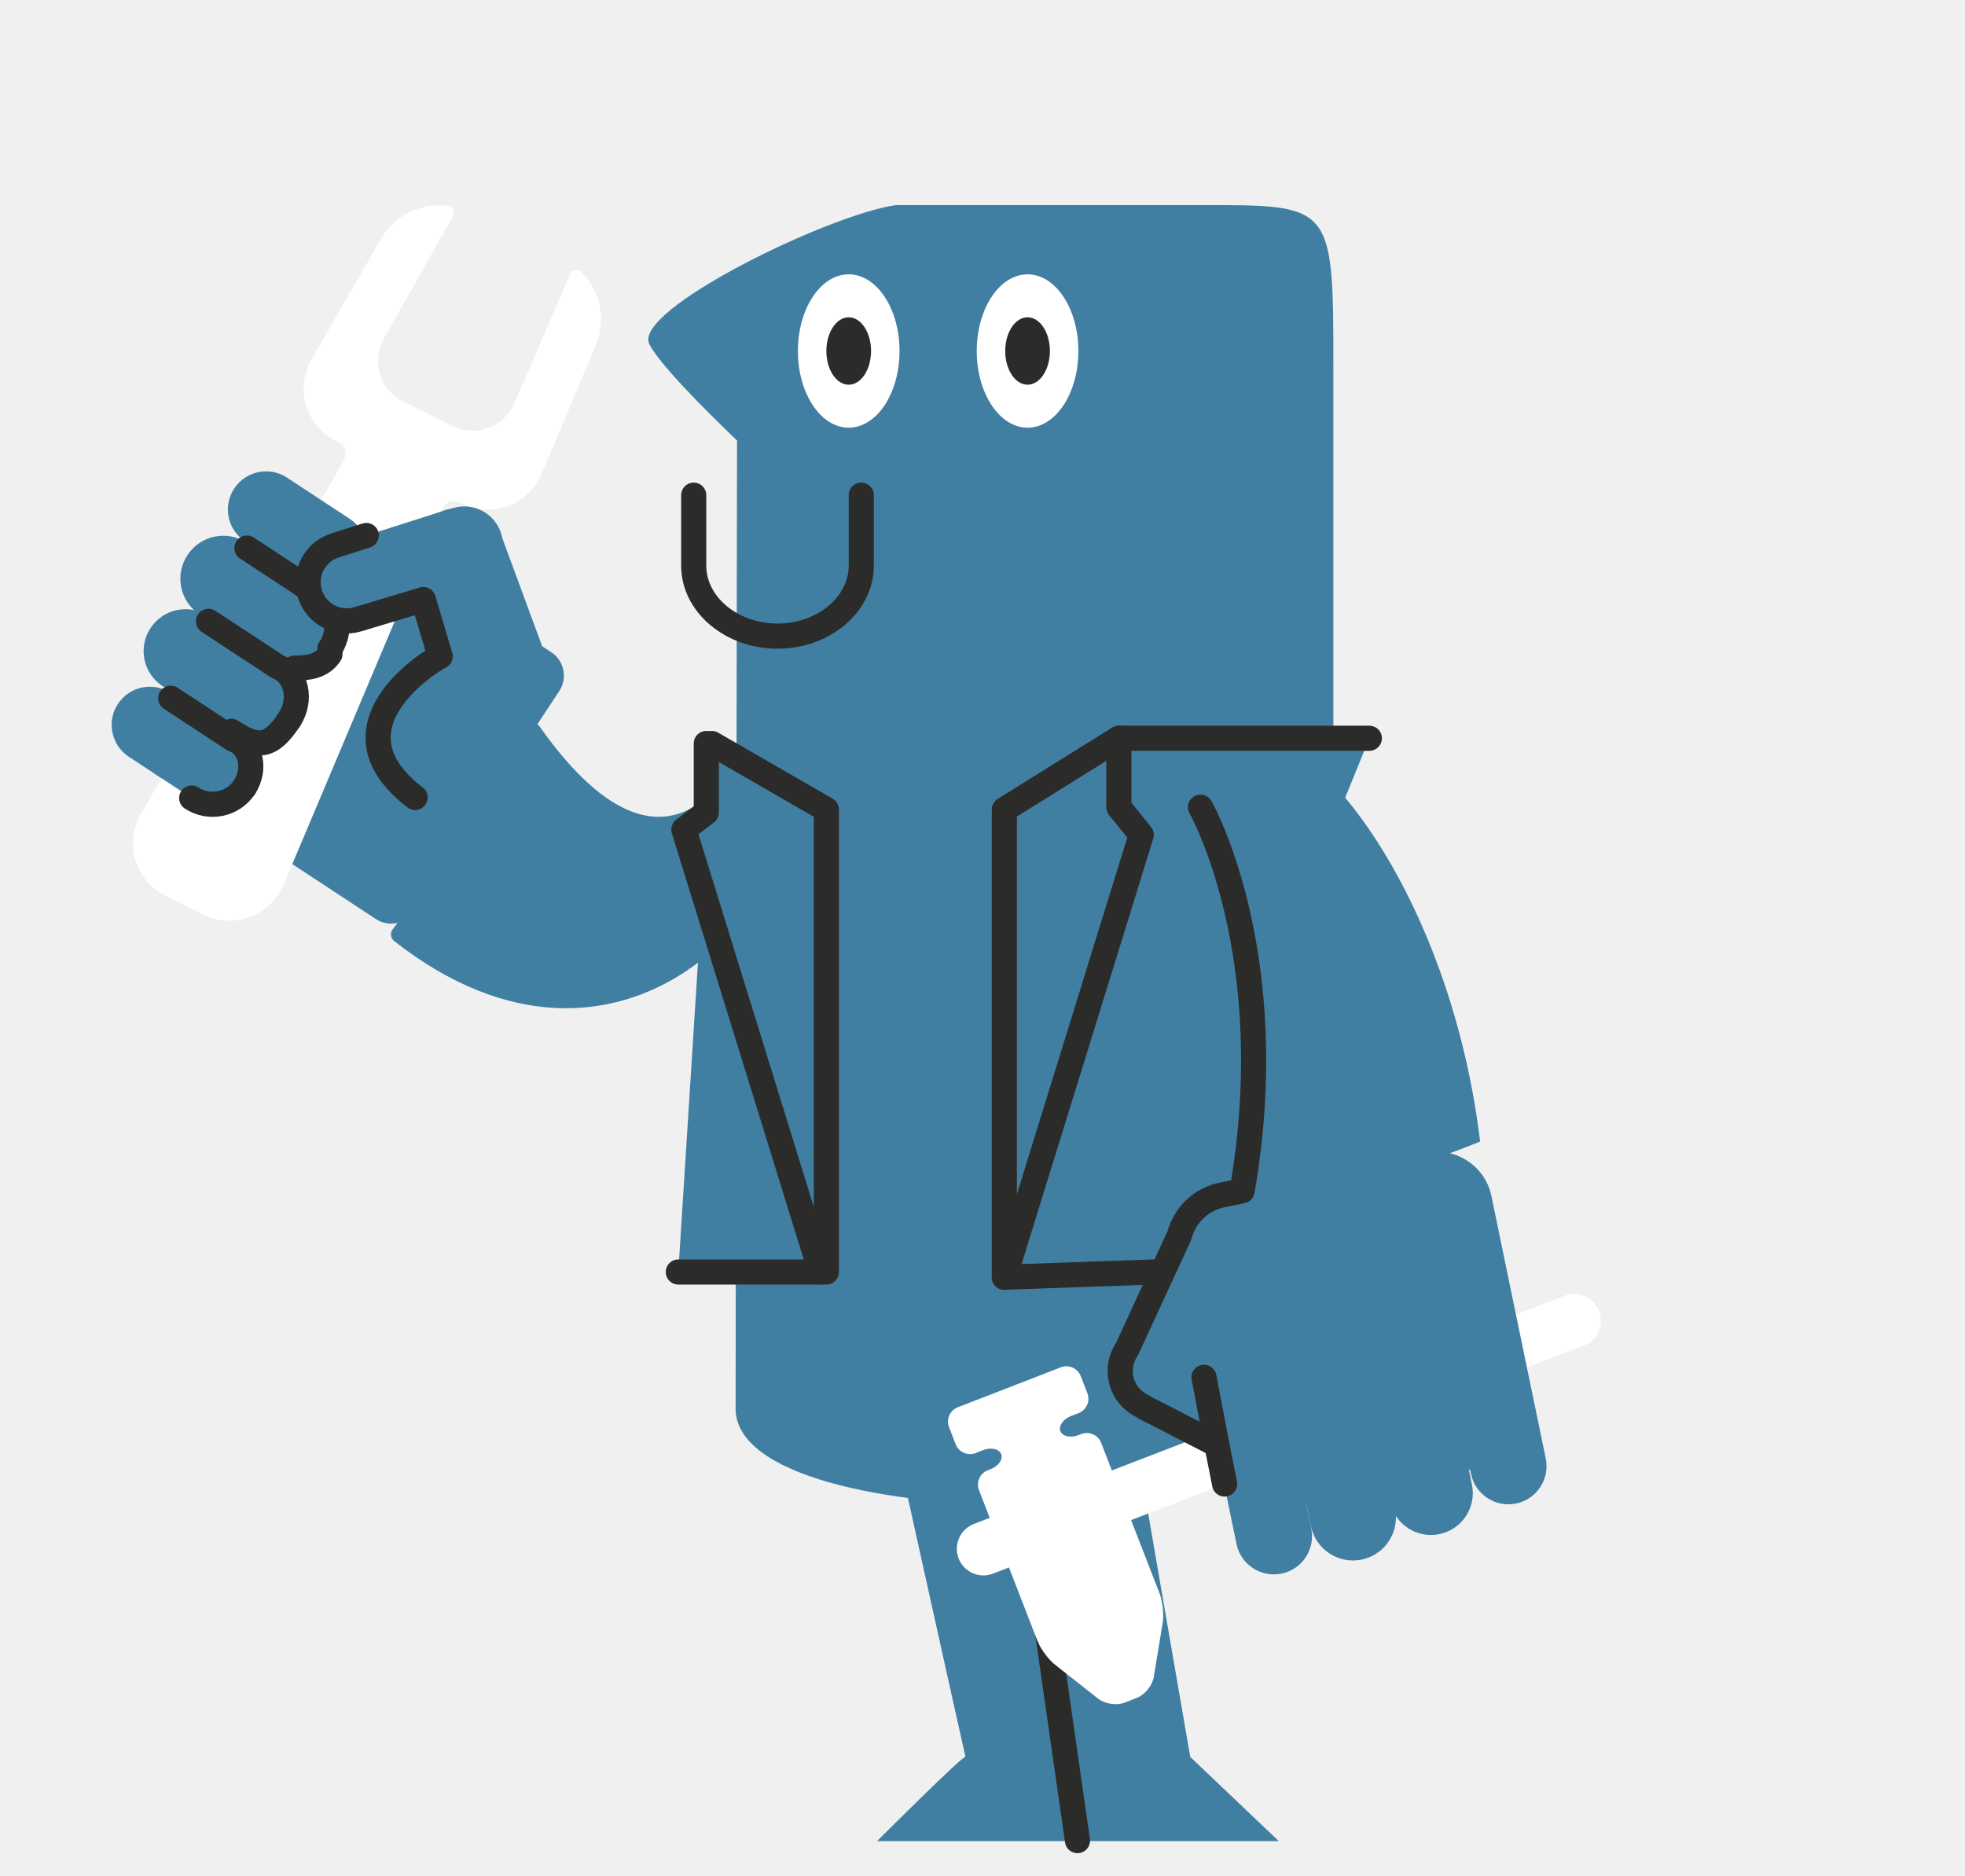
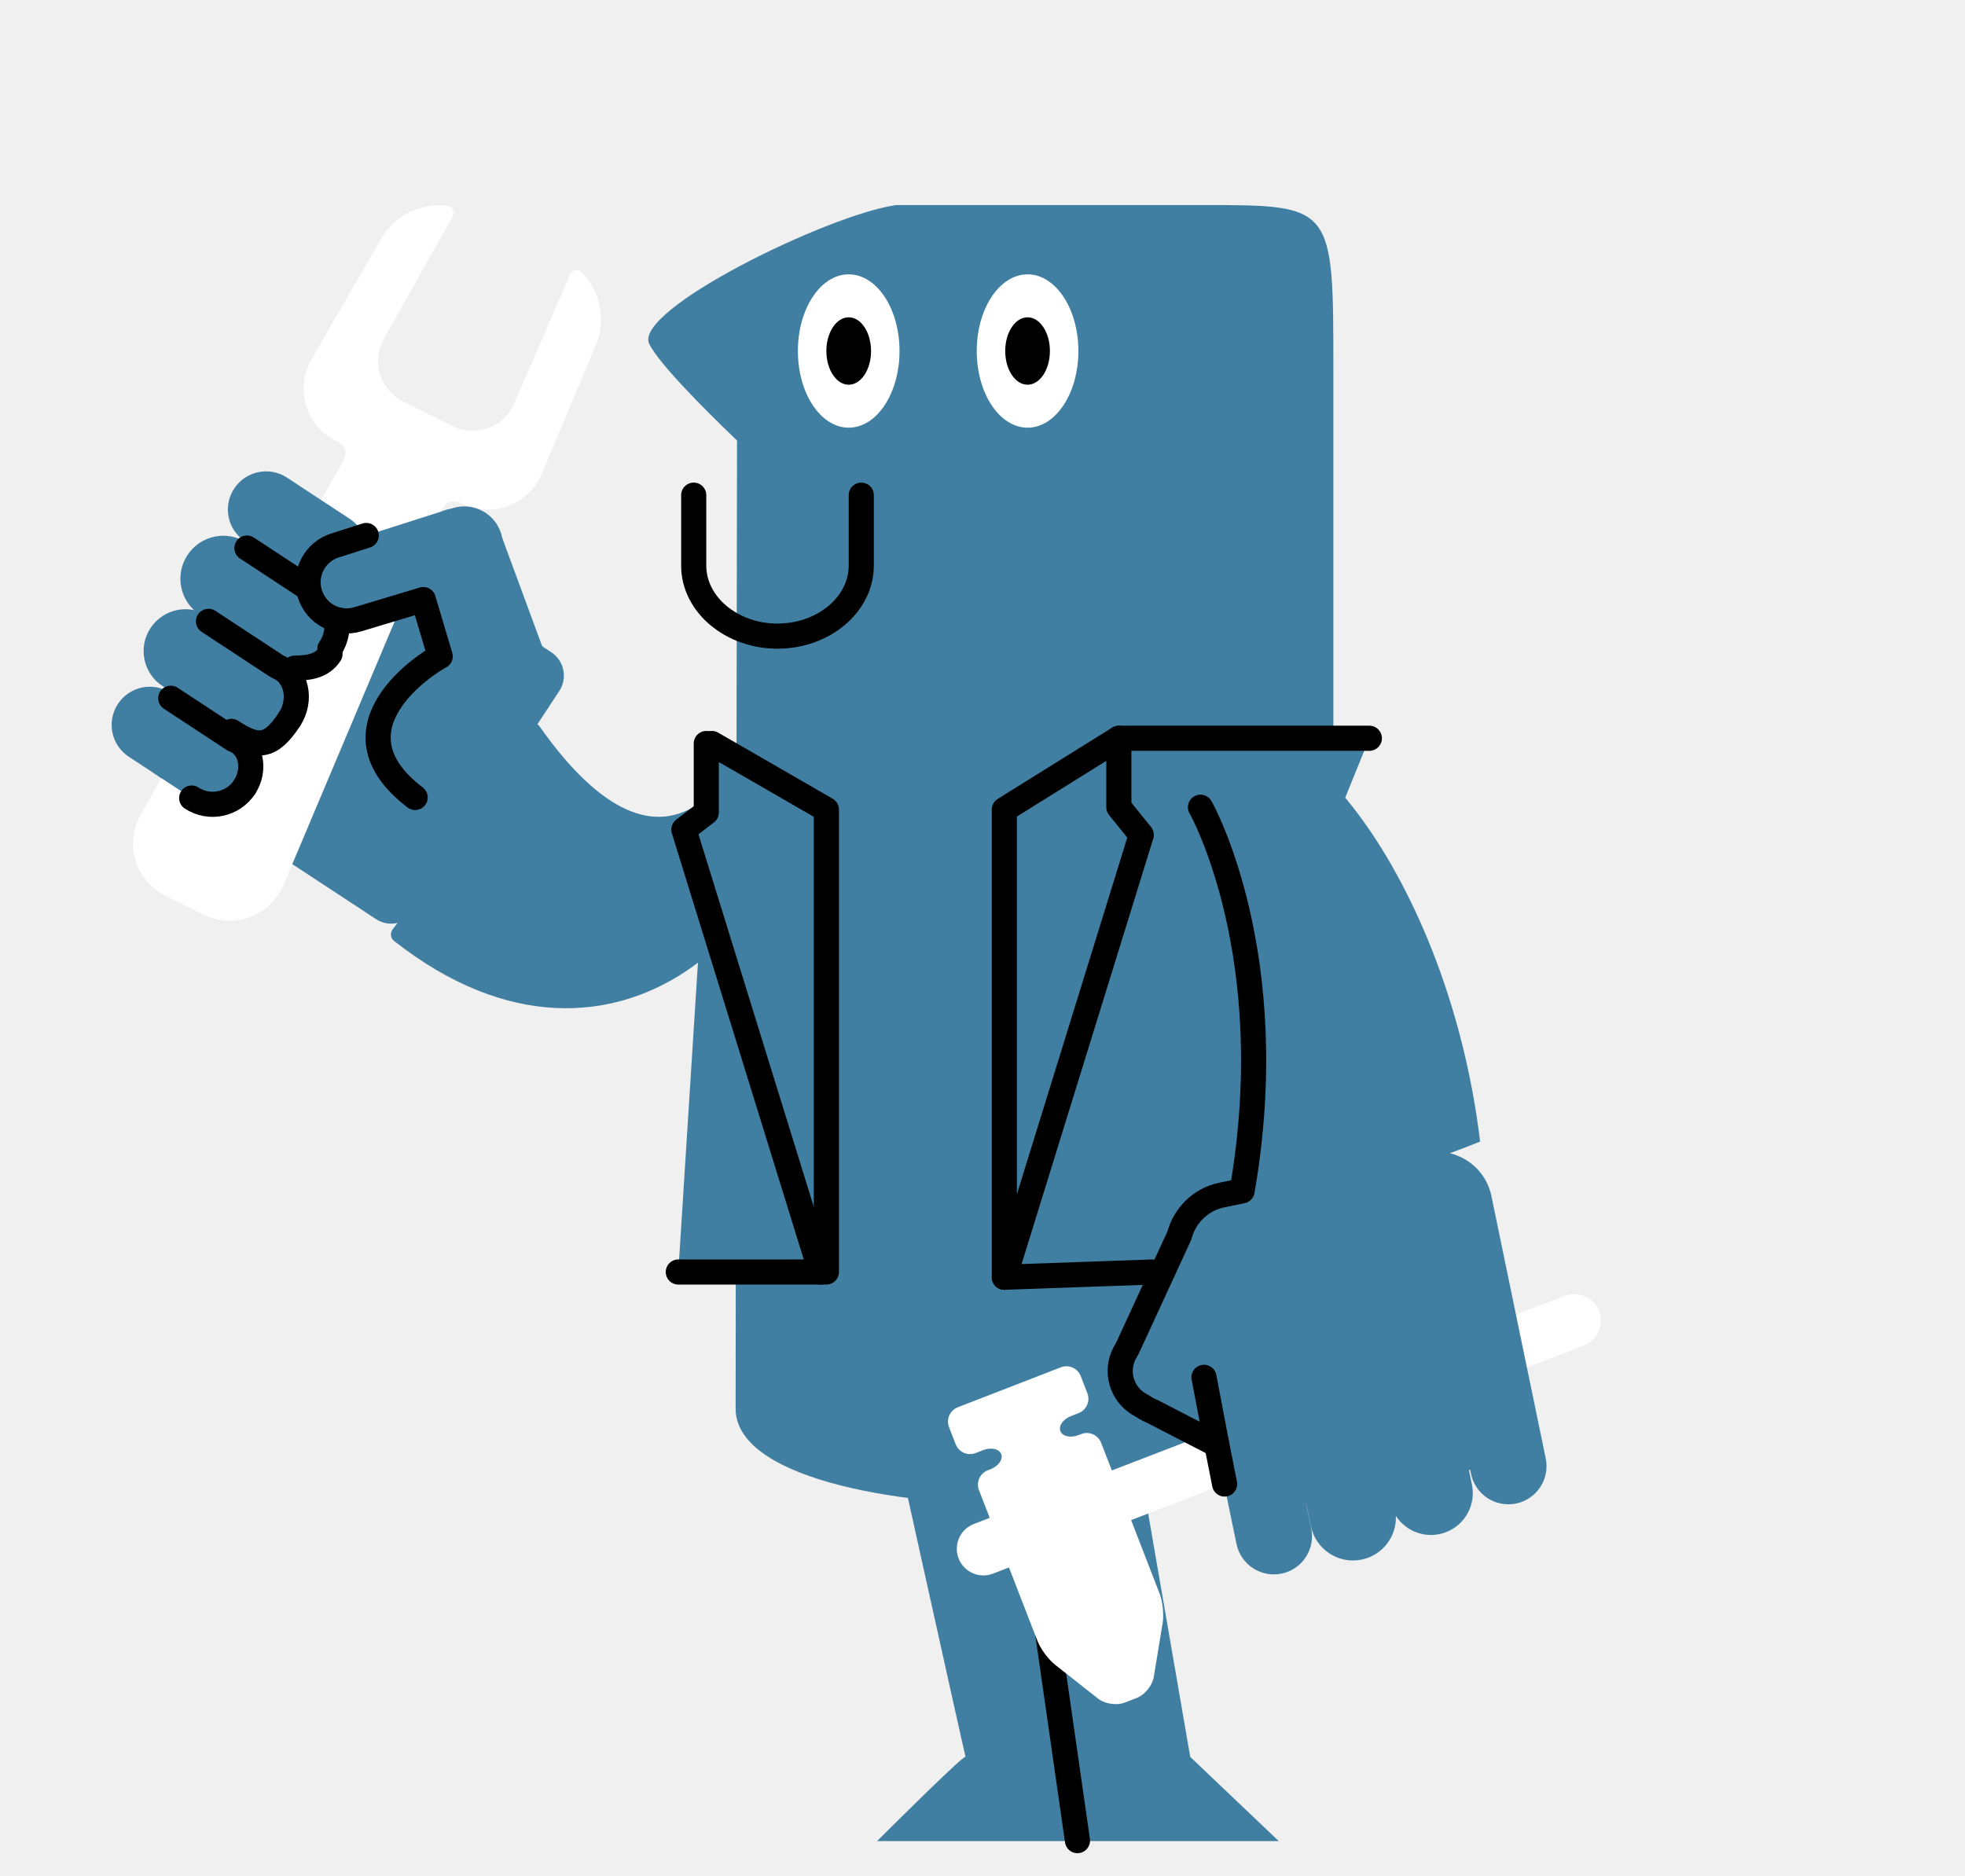
<svg xmlns="http://www.w3.org/2000/svg" version="1.1" width="880" height="840" id="svg2" xml:space="preserve">
  <defs id="defs6">
    <clipPath id="clipPath16">
      <path d="m 0,590.528 533.561,0 L 533.561,0 0,0 0,590.528 z" id="path18" />
    </clipPath>
  </defs>
  <g transform="matrix(1.25,0,0,-1.25,0,840.0001)" id="g10">
    <g transform="translate(40,8)" id="g12">
      <g clip-path="url(#clipPath16)" id="g14">
        <g transform="translate(391.1617,590.5283)" id="g20">
          <path d="m 0,0 -110.07,0 c -24.241,-3.379 -94.615,-37.705 -88.462,-49.832 3.586,-7.064 19.093,-22.703 31.428,-34.544 0,0 -0.505,-299.238 -0.505,-346.9 0,-47.663 214.152,-44.582 214.152,0 l 0,372.354 C 46.543,0 46.543,0 0,0" id="path22" style="fill:#407fa2;fill-opacity:1;fill-rule:nonzero;stroke:none" />
        </g>
        <g transform="translate(282.2711,538.2324)" id="g24">
          <path d="m 0,0 c 0,-15.172 -8.15,-27.472 -18.205,-27.472 -10.054,0 -18.205,12.3 -18.205,27.472 0,15.171 8.151,27.471 18.205,27.471 C -8.15,27.471 0,15.171 0,0" id="path26" style="fill:#ffffff;fill-opacity:1;fill-rule:nonzero;stroke:none" />
        </g>
        <g transform="translate(272.0709,538.2324)" id="g28">
-           <path d="m 0,0 c 0,-6.67 -3.583,-12.079 -8.005,-12.079 -4.42,0 -8.004,5.409 -8.004,12.079 0,6.669 3.584,12.077 8.004,12.077 C -3.583,12.077 0,6.669 0,0" id="path30" style="fill:#2b2b2a;fill-opacity:1;fill-rule:nonzero;stroke:none" />
+           <path d="m 0,0 c 0,-6.67 -3.583,-12.079 -8.005,-12.079 -4.42,0 -8.004,5.409 -8.004,12.079 0,6.669 3.584,12.077 8.004,12.077 C -3.583,12.077 0,6.669 0,0" id="path30" style="fill:#000000;fill-opacity:1;fill-rule:nonzero;stroke:none" />
        </g>
        <g transform="translate(346.3492,538.2324)" id="g32">
          <path d="m 0,0 c 0,-15.172 -8.15,-27.472 -18.205,-27.472 -10.054,0 -18.204,12.3 -18.204,27.472 0,15.171 8.15,27.471 18.204,27.471 C -8.15,27.471 0,15.171 0,0" id="path34" style="fill:#ffffff;fill-opacity:1;fill-rule:nonzero;stroke:none" />
        </g>
        <g transform="translate(336.149,538.2324)" id="g36">
-           <path d="m 0,0 c 0,-6.67 -3.583,-12.079 -8.005,-12.079 -4.42,0 -8.004,5.409 -8.004,12.079 0,6.669 3.584,12.077 8.004,12.077 C -3.583,12.077 0,6.669 0,0" id="path38" style="fill:#2b2b2a;fill-opacity:1;fill-rule:nonzero;stroke:none" />
+           <path d="m 0,0 c 0,-6.67 -3.583,-12.079 -8.005,-12.079 -4.42,0 -8.004,5.409 -8.004,12.079 0,6.669 3.584,12.077 8.004,12.077 C -3.583,12.077 0,6.669 0,0" id="path38" style="fill:#000000;fill-opacity:1;fill-rule:nonzero;stroke:none" />
        </g>
        <g transform="translate(208.5367,486.584)" id="g40">
-           <path d="m 0,0 0,-25.255 c 0,-13.891 13.507,-25.256 30.015,-25.256 16.507,0 30.014,11.365 30.014,25.256 l 0,25.255" id="path42" style="fill:none;stroke:#2b2b2a;stroke-width:9;stroke-linecap:round;stroke-linejoin:round;stroke-miterlimit:10;stroke-opacity:1;stroke-dasharray:none" />
+           <path d="m 0,0 0,-25.255 c 0,-13.891 13.507,-25.256 30.015,-25.256 16.507,0 30.014,11.365 30.014,25.256 l 0,25.255" id="path42" style="fill:none;stroke:#000000;stroke-width:9;stroke-linecap:round;stroke-linejoin:round;stroke-miterlimit:10;stroke-opacity:1;stroke-dasharray:none" />
        </g>
        <g transform="translate(276.6295,166.3535)" id="g44">
          <path d="m 0,0 c 0,0 29.317,-132.636 29.317,-131.858 0,1.547 -31.726,-30.18 -31.726,-30.18 l 143.931,0 -31.726,30.18 L 87.02,0 0,0 z" id="path46" style="fill:#407fa2;fill-opacity:1;fill-rule:nonzero;stroke:none" />
        </g>
        <g transform="translate(326.8238,138.2569)" id="g48">
-           <path d="M 0,0 19.199,-133.757" id="path50" style="fill:none;stroke:#2b2b2a;stroke-width:9;stroke-linecap:round;stroke-linejoin:round;stroke-miterlimit:10;stroke-opacity:1;stroke-dasharray:none" />
+           <path d="M 0,0 19.199,-133.757" id="path50" style="fill:none;stroke:#000000;stroke-width:9;stroke-linecap:round;stroke-linejoin:round;stroke-miterlimit:10;stroke-opacity:1;stroke-dasharray:none" />
        </g>
        <g transform="translate(230.9976,397.6553)" id="g52">
          <path d="m 0,0 c 0,0 -28.658,-68.766 -80.119,4.312 -3.595,-14.455 -47.812,-72.78 -47.812,-72.78 80.196,-62.911 143.472,17.149 133.687,49.463 L 0,0 z" id="path54" style="fill:#407fa2;fill-opacity:1;fill-rule:nonzero;stroke:none" />
        </g>
        <g transform="translate(230.9976,397.6553)" id="g56">
          <path d="m 0,0 c 0,0 -28.658,-68.766 -80.119,4.312 -3.595,-14.455 -47.812,-72.78 -47.812,-72.78 80.196,-62.911 143.472,17.149 133.687,49.463 L 0,0 z" id="path58" style="fill:none;stroke:#407fa2;stroke-width:6;stroke-linecap:butt;stroke-linejoin:round;stroke-miterlimit:10;stroke-opacity:1;stroke-dasharray:none" />
        </g>
        <g transform="translate(78.6231,482.1182)" id="g60">
          <path d="m 0,0 c -4.597,3.02 -10.829,1.729 -13.849,-2.867 l -51.829,-78.895 c -3.02,-4.595 -1.729,-10.828 2.867,-13.847 l 78.896,-51.83 c 4.597,-3.021 10.829,-1.731 13.849,2.867 l 51.83,78.896 c 3.02,4.596 1.729,10.828 -2.868,13.848 L 0,0 z" id="path62" style="fill:#407fa2;fill-opacity:1;fill-rule:nonzero;stroke:none" />
        </g>
        <g transform="translate(151.8956,495.4229)" id="g64">
          <path d="m 0,0 19.359,46.153 c 3.342,7.966 1.178,17.254 -4.709,23.195 L -5.308,23.16 C -9.64,13.133 -21.192,8.896 -30.98,13.746 l -17.456,8.645 c -9.788,4.849 -13.413,16.606 -8.057,26.125 l 24.663,43.83 c -8.272,1.05 -16.936,-2.852 -21.236,-10.319 L -78.05,38.661 c -5.452,-9.464 -1.906,-21.174 7.881,-26.023 0,0 7.386,-2.574 3.429,-10.56 l -72.439,-126.313 c -5.433,-9.475 -1.872,-21.196 7.916,-26.042 l 13.207,-6.542 c 9.787,-4.848 21.269,-0.581 25.513,9.484 l 56.585,134.163 c 3.786,7.64 10.481,3.672 10.481,3.672 C -15.69,-14.348 -4.225,-10.073 0,0" id="path66" style="fill:#ffffff;fill-opacity:1;fill-rule:nonzero;stroke:none" />
        </g>
        <g transform="translate(151.8956,495.4229)" id="g68">
          <path d="m 0,0 19.359,46.153 c 3.342,7.966 1.178,17.254 -4.709,23.195 L -5.308,23.16 C -9.64,13.133 -21.192,8.896 -30.98,13.746 l -17.456,8.645 c -9.788,4.849 -13.413,16.606 -8.057,26.125 l 24.663,43.83 c -8.272,1.05 -16.936,-2.852 -21.236,-10.319 L -78.05,38.661 c -5.452,-9.464 -1.906,-21.174 7.881,-26.023 0,0 7.386,-2.574 3.429,-10.56 l -72.439,-126.313 c -5.433,-9.475 -1.872,-21.196 7.916,-26.042 l 13.207,-6.542 c 9.787,-4.848 21.269,-0.581 25.513,9.484 l 56.585,134.163 c 3.786,7.64 10.481,3.672 10.481,3.672 C -15.69,-14.348 -4.225,-10.073 0,0 z" id="path70" style="fill:none;stroke:#ffffff;stroke-width:5;stroke-linecap:butt;stroke-linejoin:round;stroke-miterlimit:10;stroke-opacity:1;stroke-dasharray:none" />
        </g>
        <g transform="translate(62.8258,492.8643)" id="g72">
          <path d="m 0,0 c -6.309,4.143 -14.788,2.386 -18.932,-3.924 -4.145,-6.312 -2.39,-14.788 3.921,-18.934 L 7.496,-37.644 c 6.311,-4.145 14.786,-2.395 18.932,3.917 4.148,6.315 2.392,14.79 -3.921,18.932 L 0,0 z" id="path74" style="fill:#407fa2;fill-opacity:1;fill-rule:nonzero;stroke:none" />
        </g>
        <g transform="translate(34.6949,443.2569)" id="g76">
          <path d="m 0,0 c -6.923,4.545 -16.229,2.618 -20.777,-4.308 -4.547,-6.924 -2.621,-16.224 4.305,-20.777 L 8.226,-41.311 c 6.925,-4.549 16.227,-2.628 20.775,4.301 4.554,6.928 2.627,16.23 -4.302,20.776 L 0,0 z" id="path78" style="fill:#407fa2;fill-opacity:1;fill-rule:nonzero;stroke:none" />
        </g>
        <g transform="translate(21.1778,415.7002)" id="g80">
          <path d="m 0,0 c -6.31,4.143 -14.788,2.385 -18.933,-3.922 -4.144,-6.312 -2.387,-14.789 3.923,-18.935 L 7.496,-37.642 c 6.31,-4.146 14.785,-2.395 18.932,3.917 4.148,6.314 2.392,14.79 -3.922,18.93 L 0,0 z" id="path82" style="fill:#407fa2;fill-opacity:1;fill-rule:nonzero;stroke:none" />
        </g>
        <g transform="translate(47.6056,381.9756)" id="g84">
-           <path d="M 0,0 C 4.148,6.314 2.392,14.789 -3.922,17.05 L -26.428,31.844" id="path86" style="fill:none;stroke:#2b2b2a;stroke-width:9;stroke-linecap:round;stroke-linejoin:round;stroke-miterlimit:10;stroke-opacity:1;stroke-dasharray:none" />
+           <path d="M 0,0 C 4.148,6.314 2.392,14.789 -3.922,17.05 L -26.428,31.844" id="path86" style="fill:none;stroke:#000000;stroke-width:9;stroke-linecap:round;stroke-linejoin:round;stroke-miterlimit:10;stroke-opacity:1;stroke-dasharray:none" />
        </g>
        <g transform="translate(48.4708,469.5127)" id="g88">
          <path d="m 0,0 c -7.103,4.664 -16.651,2.69 -21.317,-4.417 -4.667,-7.106 -2.691,-16.651 4.415,-21.319 l 25.343,-16.65 c 7.105,-4.668 16.648,-2.694 21.317,4.414 4.672,7.11 2.694,16.652 -4.415,21.314 L 0,0 z" id="path90" style="fill:#407fa2;fill-opacity:1;fill-rule:nonzero;stroke:none" />
        </g>
        <g transform="translate(28.6734,378.0586)" id="g92">
-           <path d="M 0,0 C 6.31,-4.146 14.786,-2.396 18.932,3.917" id="path94" style="fill:none;stroke:#2b2b2a;stroke-width:9;stroke-linecap:round;stroke-linejoin:round;stroke-miterlimit:10;stroke-opacity:1;stroke-dasharray:none" />
+           <path d="M 0,0 C 6.31,-4.146 14.786,-2.396 18.932,3.917" id="path94" style="fill:none;stroke:#000000;stroke-width:9;stroke-linecap:round;stroke-linejoin:round;stroke-miterlimit:10;stroke-opacity:1;stroke-dasharray:none" />
        </g>
        <g transform="translate(63.6964,406.2471)" id="g96">
-           <path d="M 0,0 C 4.553,6.928 2.626,16.229 -4.303,18.895 L -29.001,35.129" id="path98" style="fill:none;stroke:#2b2b2a;stroke-width:9;stroke-linecap:round;stroke-linejoin:round;stroke-miterlimit:10;stroke-opacity:1;stroke-dasharray:none" />
+           <path d="M 0,0 C 4.553,6.928 2.626,16.229 -4.303,18.895 L -29.001,35.129" id="path98" style="fill:none;stroke:#000000;stroke-width:9;stroke-linecap:round;stroke-linejoin:round;stroke-miterlimit:10;stroke-opacity:1;stroke-dasharray:none" />
        </g>
        <g transform="translate(42.921,401.9463)" id="g100">
-           <path d="M 0,0 C 9.226,-6.062 13.926,-6.133 20.775,4.301" id="path102" style="fill:none;stroke:#2b2b2a;stroke-width:9;stroke-linecap:round;stroke-linejoin:round;stroke-miterlimit:10;stroke-opacity:1;stroke-dasharray:none" />
+           <path d="M 0,0 C 9.226,-6.062 13.926,-6.133 20.775,4.301" id="path102" style="fill:none;stroke:#000000;stroke-width:9;stroke-linecap:round;stroke-linejoin:round;stroke-miterlimit:10;stroke-opacity:1;stroke-dasharray:none" />
        </g>
        <g transform="translate(78.2286,431.541)" id="g104">
-           <path d="M 0,0 C 4.672,7.109 2.694,16.651 -4.415,19.433 L -29.758,36.091" id="path106" style="fill:none;stroke:#2b2b2a;stroke-width:9;stroke-linecap:round;stroke-linejoin:round;stroke-miterlimit:10;stroke-opacity:1;stroke-dasharray:none" />
+           <path d="M 0,0 C 4.672,7.109 2.694,16.651 -4.415,19.433 L -29.758,36.091" id="path106" style="fill:none;stroke:#000000;stroke-width:9;stroke-linecap:round;stroke-linejoin:round;stroke-miterlimit:10;stroke-opacity:1;stroke-dasharray:none" />
        </g>
        <g transform="translate(65.5465,424.5977)" id="g108">
-           <path d="m 0,0 c 4.941,0.064 9.763,0.62 12.682,5.062 l 0,1.881" id="path110" style="fill:none;stroke:#2b2b2a;stroke-width:9;stroke-linecap:round;stroke-linejoin:round;stroke-miterlimit:10;stroke-opacity:1;stroke-dasharray:none" />
+           <path d="m 0,0 c 4.941,0.064 9.763,0.62 12.682,5.062 l 0,1.881" id="path110" style="fill:none;stroke:#000000;stroke-width:9;stroke-linecap:round;stroke-linejoin:round;stroke-miterlimit:10;stroke-opacity:1;stroke-dasharray:none" />
        </g>
        <g transform="translate(139.5885,472.666)" id="g112">
          <path d="M 0,0 C -2.182,7.327 -9.894,11.496 -17.217,9.314 L -18.17,9.03 c -0.617,-0.111 -1.232,-0.247 -1.847,-0.433 -0.613,-0.18 -1.204,-0.401 -1.779,-0.645 l -37.521,-11.98 c -7.328,-2.181 -11.501,-9.89 -9.314,-17.214 2.177,-7.331 9.886,-11.5 17.216,-9.32 l 23.484,7.073 6.06,-20.36 c 2.642,-8.862 11.968,-13.908 20.826,-11.268 8.868,2.639 20.208,0.964 17.572,9.822 L 0.809,-2.671 C 0.662,-2.179 0.488,-1.702 0.301,-1.232 0.217,-0.821 0.121,-0.41 0,0" id="path114" style="fill:#407fa2;fill-opacity:1;fill-rule:nonzero;stroke:none" />
        </g>
        <g transform="translate(91.2262,472.1367)" id="g116">
-           <path d="m 0,0 -10.955,-3.499 c -7.327,-2.181 -11.501,-9.89 -9.314,-17.214 2.178,-7.331 9.887,-11.5 17.216,-9.32 l 23.484,7.073 6.06,-20.359 c -3.996,-1.968 -41.744,-25.568 -8.979,-50.552" id="path118" style="fill:none;stroke:#2b2b2a;stroke-width:9;stroke-linecap:round;stroke-linejoin:round;stroke-miterlimit:10;stroke-opacity:1;stroke-dasharray:none" />
+           <path d="m 0,0 -10.955,-3.499 c -7.327,-2.181 -11.501,-9.89 -9.314,-17.214 2.178,-7.331 9.887,-11.5 17.216,-9.32 l 23.484,7.073 6.06,-20.359 c -3.996,-1.968 -41.744,-25.568 -8.979,-50.552" id="path118" style="fill:none;stroke:#000000;stroke-width:9;stroke-linecap:round;stroke-linejoin:round;stroke-miterlimit:10;stroke-opacity:1;stroke-dasharray:none" />
        </g>
        <g transform="translate(300.0103,152.6494)" id="g120">
          <path d="m 0,0 2.387,-6.151 c 1.093,-2.822 4.298,-4.237 7.117,-3.14 l 2.734,1.061 c 2.823,1.093 5.727,0.451 6.455,-1.428 0.731,-1.88 -0.981,-4.315 -3.8,-5.408 l -1.026,-0.398 c -2.821,-1.095 -4.233,-4.298 -3.139,-7.118 l 3.845,-9.914 -5.7,-2.21 c -4.908,-1.903 -7.344,-7.429 -5.438,-12.339 1.903,-4.906 7.425,-7.346 12.335,-5.439 l 5.699,2.209 10.211,-26.327 c 1.093,-2.819 3.933,-6.66 6.31,-8.531 l 15.444,-12.169 c 2.375,-1.874 6.629,-2.509 9.448,-1.416 L 67.311,-97 c 2.82,1.094 5.529,4.43 6.023,7.416 l 3.2,19.402 c 0.493,2.982 10e-4,7.734 -1.094,10.556 l -10.21,26.325 162.232,62.557 c 4.909,1.904 7.345,7.429 5.441,12.339 -1.904,4.909 -7.428,7.346 -12.338,5.441 L 58.334,-15.522 54.488,-5.608 c -1.093,2.819 -4.295,4.234 -7.117,3.137 l -1.025,-0.395 c -2.821,-1.094 -5.727,-0.451 -6.455,1.43 -0.73,1.877 0.982,4.311 3.803,5.405 l 2.734,1.062 c 2.821,1.093 4.233,4.298 3.139,7.117 l -2.386,6.153 c -1.094,2.822 -4.297,4.235 -7.118,3.14 L 3.139,7.122 C 0.318,6.025 -1.094,2.822 0,0" id="path122" style="fill:#ffffff;fill-opacity:1;fill-rule:nonzero;stroke:none" />
        </g>
        <g transform="translate(513.7906,141.4453)" id="g124">
          <path d="m 0,0 -5.461,26.367 -10e-4,0.004 -14.018,67.707 c -1.608,7.757 -7.607,13.515 -14.856,15.264 6.585,2.449 10.828,4.184 10.828,4.184 -12.222,101.194 -74.886,167.082 -90.817,137.315 l -9.368,-17.511 c 0,0 30.2,-49.393 14.914,-137.457 l -7.304,-1.512 c -7.627,-1.581 -13.323,-7.409 -15.171,-14.501 l -18.215,-39.501 c -0.247,-0.451 -0.461,-0.913 -0.66,-1.376 -0.232,-0.351 -0.455,-0.708 -0.657,-1.085 -3.639,-6.723 -1.134,-15.123 5.588,-18.761 l 0.872,-0.474 c 0.517,-0.356 1.048,-0.693 1.613,-0.996 0.563,-0.307 1.137,-0.568 1.714,-0.806 l 23.155,-11.944 1.317,-6.355 c -0.004,-0.939 0.084,-1.893 0.283,-2.849 l 5.453,-26.376 c 1.533,-7.391 8.772,-12.144 16.162,-10.612 7.395,1.533 12.146,8.766 10.615,16.162 l -1.845,8.909 0.056,0.012 1.678,-8.11 c 1.723,-8.319 9.871,-13.675 18.194,-11.95 7.462,1.548 12.519,8.256 12.247,15.626 3.278,-5.012 9.383,-7.785 15.6,-6.496 8.111,1.68 13.327,9.62 11.649,17.736 l -1.088,5.26 0.433,0.09 0.313,-1.514 c 1.532,-7.39 8.769,-12.142 16.16,-10.613 C -3.223,-14.63 1.529,-7.396 0,0" id="path126" style="fill:#407fa2;fill-opacity:1;fill-rule:nonzero;stroke:none" />
        </g>
        <g transform="translate(372.8707,208.2364)" id="g128">
-           <path d="m 0,0 -53.045,-1.881 0,167.574 41.025,25.552 89.745,0" id="path130" style="fill:#407fa2;fill-opacity:1;fill-rule:nonzero;stroke:#2b2b2a;stroke-width:9;stroke-linecap:round;stroke-linejoin:round;stroke-miterlimit:10;stroke-opacity:1;stroke-dasharray:none" />
+           <path d="m 0,0 -53.045,-1.881 0,167.574 41.025,25.552 89.745,0" id="path130" style="fill:#407fa2;fill-opacity:1;fill-rule:nonzero;stroke:#000000;stroke-width:9;stroke-linecap:round;stroke-linejoin:round;stroke-miterlimit:10;stroke-opacity:1;stroke-dasharray:none" />
        </g>
        <g transform="translate(390.0973,374.7754)" id="g132">
-           <path d="m 0,0 c 0.678,-1.109 29.522,-53.299 14.914,-137.457 l -7.304,-1.512 c -7.627,-1.581 -13.323,-7.409 -15.171,-14.501 l -18.214,-39.501 c -0.247,-0.451 -0.461,-0.913 -0.661,-1.376 -0.232,-0.351 -0.455,-0.708 -0.657,-1.086 -3.638,-6.722 -1.134,-15.122 5.588,-18.76 l 0.872,-0.474 c 0.518,-0.356 1.048,-0.693 1.613,-0.996 0.563,-0.307 1.137,-0.568 1.714,-0.806 l 23.156,-11.944 2.794,-14.096" id="path134" style="fill:none;stroke:#2b2b2a;stroke-width:9;stroke-linecap:round;stroke-linejoin:round;stroke-miterlimit:10;stroke-opacity:1;stroke-dasharray:none" />
+           <path d="m 0,0 c 0.678,-1.109 29.522,-53.299 14.914,-137.457 l -7.304,-1.512 c -7.627,-1.581 -13.323,-7.409 -15.171,-14.501 l -18.214,-39.501 c -0.247,-0.451 -0.461,-0.913 -0.661,-1.376 -0.232,-0.351 -0.455,-0.708 -0.657,-1.086 -3.638,-6.722 -1.134,-15.122 5.588,-18.76 l 0.872,-0.474 c 0.518,-0.356 1.048,-0.693 1.613,-0.996 0.563,-0.307 1.137,-0.568 1.714,-0.806 l 23.156,-11.944 2.794,-14.096" id="path134" style="fill:none;stroke:#000000;stroke-width:9;stroke-linecap:round;stroke-linejoin:round;stroke-miterlimit:10;stroke-opacity:1;stroke-dasharray:none" />
        </g>
        <g transform="translate(395.9469,146.3623)" id="g136">
-           <path d="M 0,0 -4.599,24.145" id="path138" style="fill:none;stroke:#2b2b2a;stroke-width:9;stroke-linecap:round;stroke-linejoin:round;stroke-miterlimit:10;stroke-opacity:1;stroke-dasharray:none" />
+           <path d="M 0,0 -4.599,24.145" id="path138" style="fill:none;stroke:#000000;stroke-width:9;stroke-linecap:round;stroke-linejoin:round;stroke-miterlimit:10;stroke-opacity:1;stroke-dasharray:none" />
        </g>
        <path d="m 256.062,208.236 -41.025,0 0,167.574 41.025,0 0,-167.574 z" id="path140" style="fill:#407fa2;fill-opacity:1;fill-rule:nonzero;stroke:#407fa2;stroke-width:5;stroke-linecap:butt;stroke-linejoin:round;stroke-miterlimit:10;stroke-opacity:1;stroke-dasharray:none" />
        <g transform="translate(203.0172,208.2364)" id="g142">
-           <path d="m 0,0 53.045,0 0,165.693 -41.025,23.671" id="path144" style="fill:#407fa2;fill-opacity:1;fill-rule:nonzero;stroke:#2b2b2a;stroke-width:9;stroke-linecap:round;stroke-linejoin:round;stroke-miterlimit:10;stroke-opacity:1;stroke-dasharray:none" />
+           <path d="m 0,0 53.045,0 0,165.693 -41.025,23.671" id="path144" style="fill:#407fa2;fill-opacity:1;fill-rule:nonzero;stroke:#000000;stroke-width:9;stroke-linecap:round;stroke-linejoin:round;stroke-miterlimit:10;stroke-opacity:1;stroke-dasharray:none" />
        </g>
        <g transform="translate(360.8512,399.4815)" id="g146">
-           <path d="m 0,0 0,-24.706 8.029,-9.91 -49.054,-158.51" id="path148" style="fill:none;stroke:#2b2b2a;stroke-width:9;stroke-linecap:round;stroke-linejoin:round;stroke-miterlimit:10;stroke-opacity:1;stroke-dasharray:none" />
+           <path d="m 0,0 0,-24.706 8.029,-9.91 -49.054,-158.51" id="path148" style="fill:none;stroke:#000000;stroke-width:9;stroke-linecap:round;stroke-linejoin:round;stroke-miterlimit:10;stroke-opacity:1;stroke-dasharray:none" />
        </g>
        <g transform="translate(213.0426,397.6006)" id="g150">
-           <path d="m 0,0 0,-24.706 -8.03,-6.148 49.054,-158.51" id="path152" style="fill:none;stroke:#2b2b2a;stroke-width:9;stroke-linecap:round;stroke-linejoin:round;stroke-miterlimit:10;stroke-opacity:1;stroke-dasharray:none" />
+           <path d="m 0,0 0,-24.706 -8.03,-6.148 49.054,-158.51" id="path152" style="fill:none;stroke:#000000;stroke-width:9;stroke-linecap:round;stroke-linejoin:round;stroke-miterlimit:10;stroke-opacity:1;stroke-dasharray:none" />
        </g>
      </g>
    </g>
  </g>
</svg>
